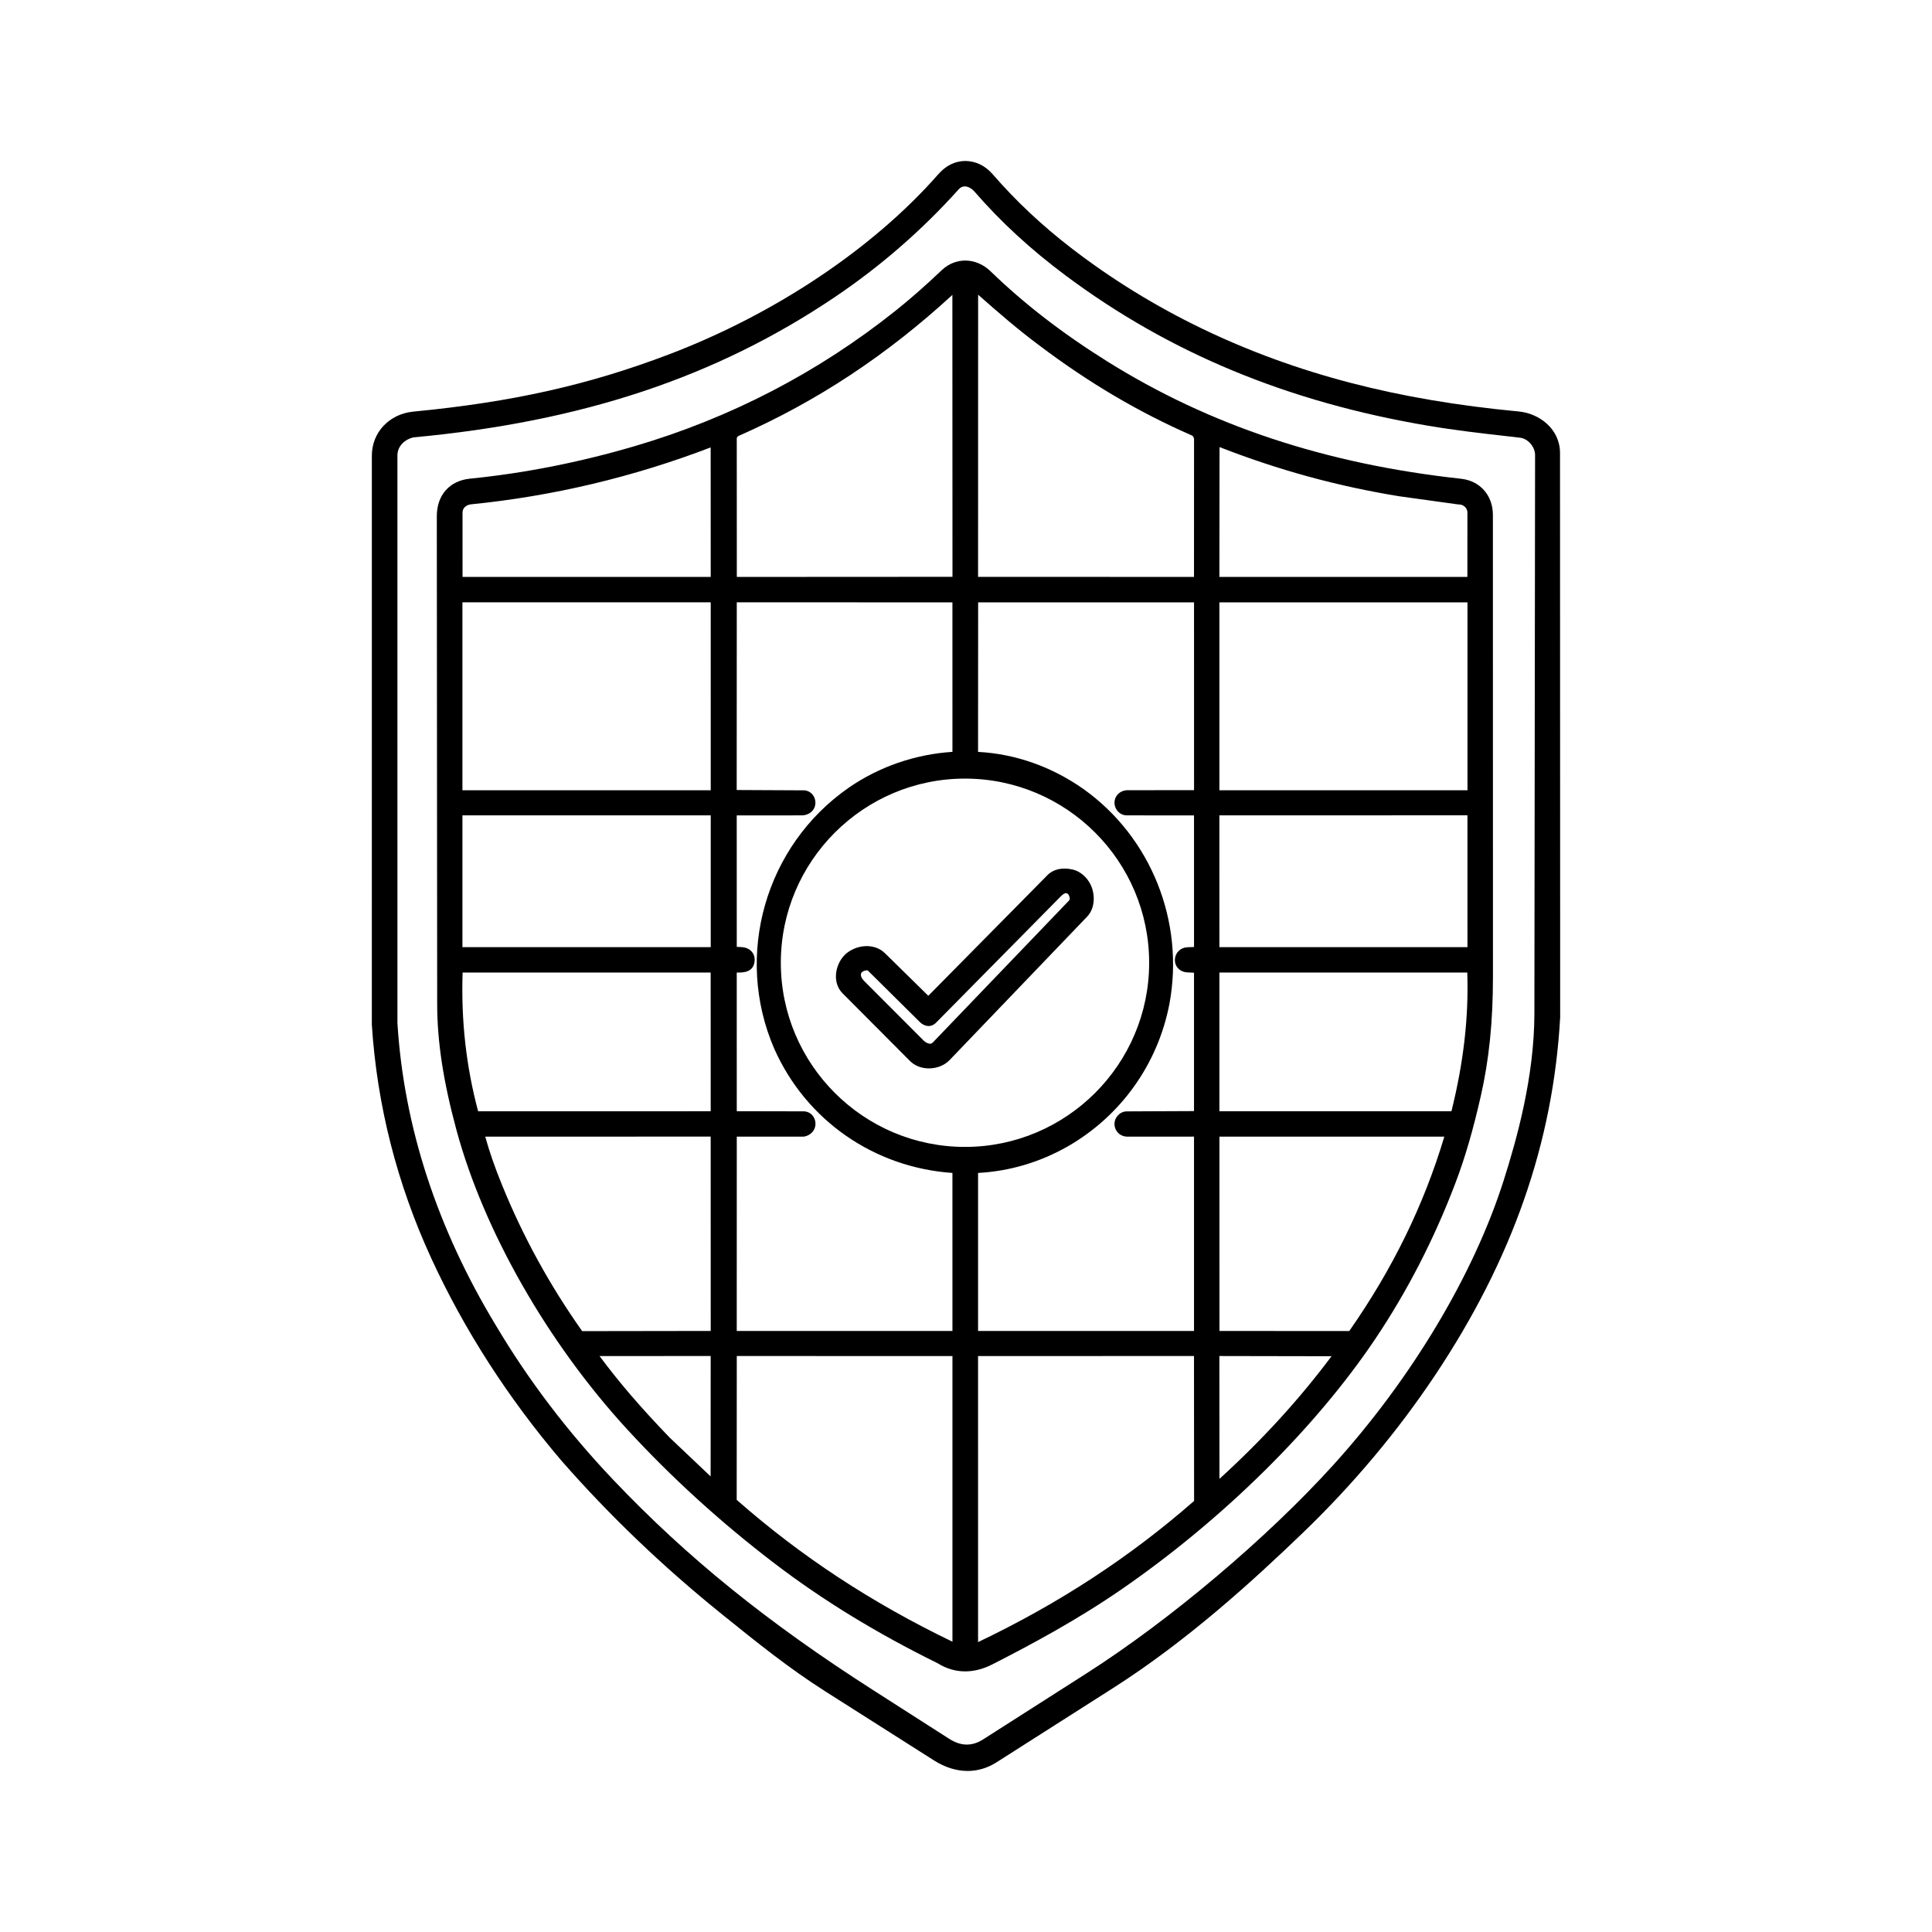
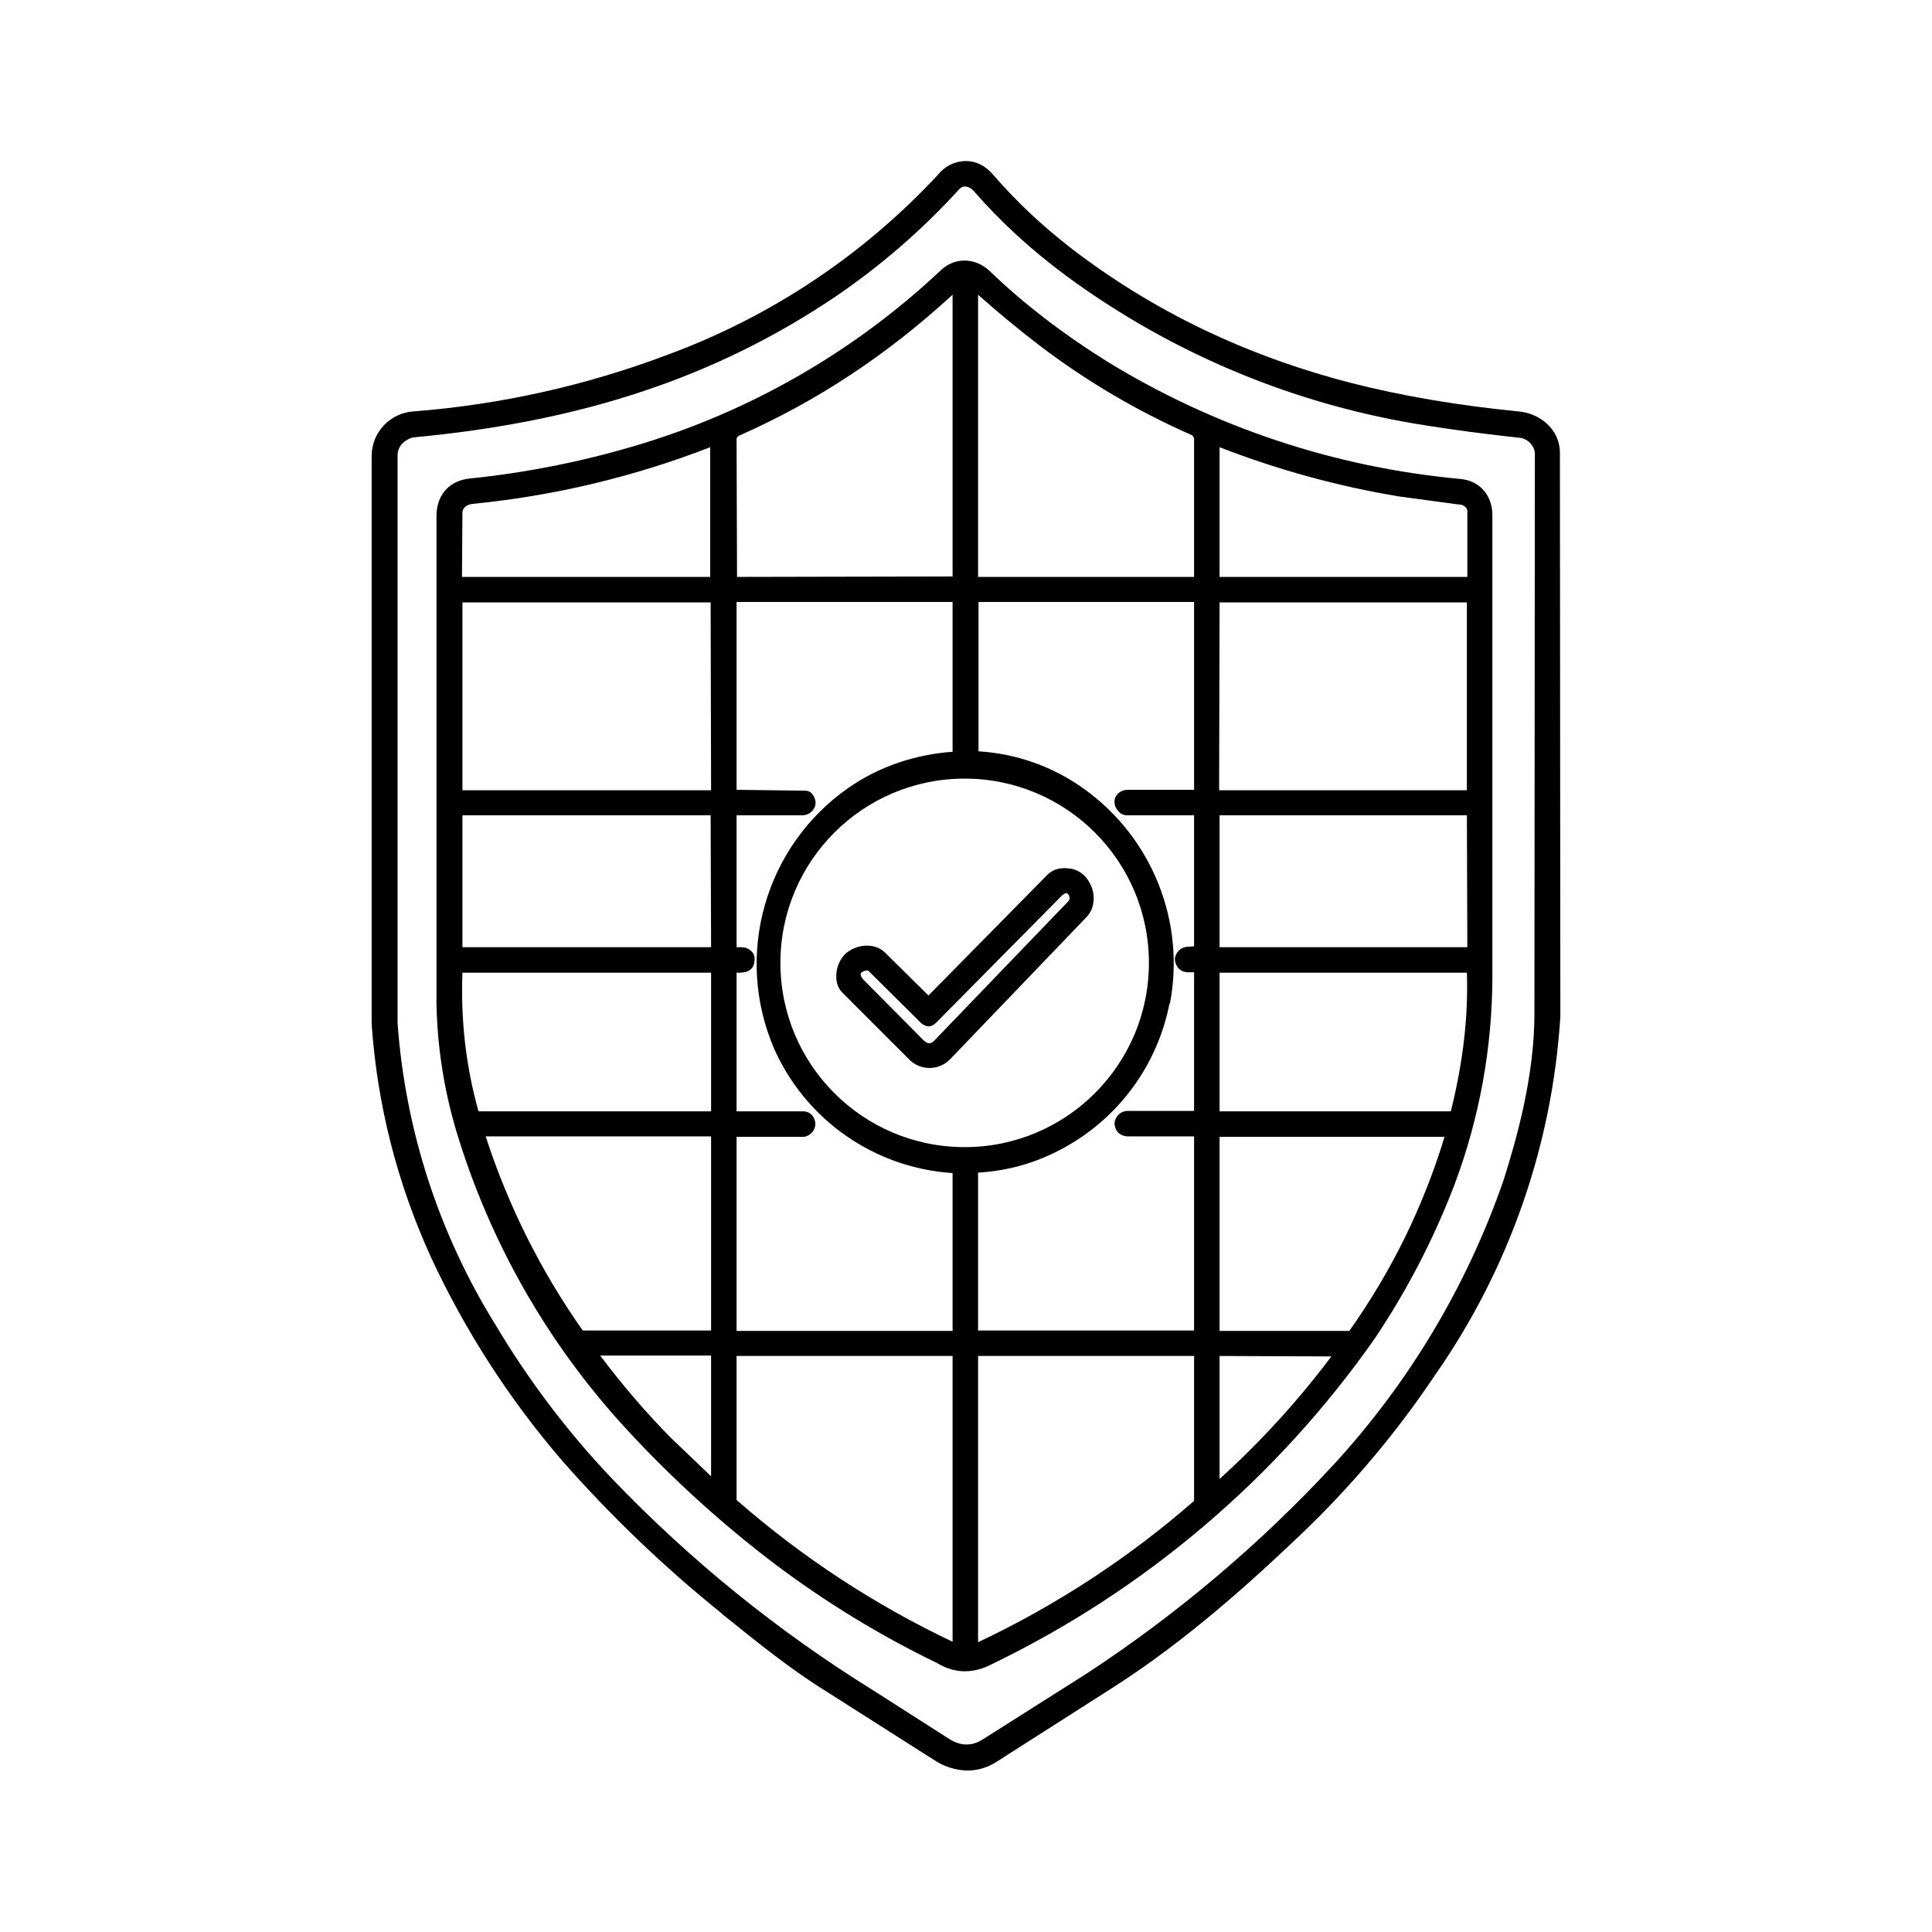
- <svg xmlns="http://www.w3.org/2000/svg" width="432pt" height="432pt" viewBox="0 0 432 432" version="1.2">
-   <g id="surface1">
-     <path style=" stroke:none;fill-rule:nonzero;fill:rgb(0%,0%,0%);fill-opacity:1;" d="M 343.246 101.742 L 343.094 226.637 C 343.074 240.762 339.176 254.664 336.242 263.895 C 329.531 285.016 315.66 308.207 298.184 327.516 C 283.352 343.902 261.676 362.211 242.965 374.16 L 219.828 388.934 C 217.344 390.52 214.859 390.477 212.242 388.801 L 195.348 377.988 C 171.551 362.766 153.59 348.234 137.109 330.879 C 126.938 320.164 118.125 308.574 110.914 296.422 C 97.715 274.652 90.293 251.871 88.867 228.77 L 88.863 101.848 C 88.863 99.617 90.695 98.191 92.418 97.801 C 130.172 94.312 160.141 84.332 186.719 66.395 C 196.91 59.52 206.207 51.426 214.352 42.344 C 214.758 41.891 215.223 41.672 215.73 41.68 C 216.449 41.688 217.285 42.137 217.91 42.855 C 223.781 49.625 230.449 55.766 238.301 61.621 C 261.477 78.922 287.973 89.898 319.297 95.188 C 325.367 96.215 331.113 96.871 337.195 97.562 L 339.898 97.875 C 341.652 98.074 343.25 99.922 343.246 101.742 M 348.824 101.309 C 348.824 95.836 344.09 92.434 339.633 92.012 C 325.891 90.715 313.594 88.625 302.039 85.617 C 278.605 79.523 257.57 69.375 239.523 55.457 C 232.926 50.367 227.188 44.977 221.98 38.977 C 220.273 37.012 218.152 36.023 215.887 35.992 C 213.531 36.012 211.531 36.992 209.777 38.992 C 195.242 55.551 173.297 70.223 149.57 79.246 C 131.566 86.094 114.473 89.918 92.418 92.039 C 87.047 92.555 83.148 96.688 83.148 101.863 L 83.141 229.102 C 84.297 247.121 88.77 264.699 96.43 281.348 C 103.801 297.363 113.598 312.594 125.559 326.633 C 136.211 338.801 148.234 350.312 161.301 360.844 L 161.621 361.105 C 169.242 367.25 176.445 373.055 184.559 378.207 L 208.828 393.625 C 211.316 395.203 213.867 395.992 216.355 395.992 C 218.609 395.992 220.809 395.344 222.855 394.039 L 248.895 377.449 C 265.531 366.848 280.238 353.398 291.191 342.867 C 302.52 331.977 312.543 320.031 320.977 307.371 C 338.191 281.531 347.312 255.406 348.859 227.438 Z M 348.824 101.309 " />
-     <path style=" stroke:none;fill-rule:nonzero;fill:rgb(0%,0%,0%);fill-opacity:1;" d="M 158.922 211.789 L 103.402 211.789 L 103.402 182.312 L 158.922 182.312 Z M 158.914 248.48 L 106.91 248.484 C 104.23 238.449 103.094 228.285 103.438 217.465 L 158.906 217.461 Z M 158.922 176.707 L 103.398 176.711 L 103.398 134.684 L 158.918 134.68 Z M 103.422 114.633 C 103.422 113.477 104.379 112.863 105.328 112.77 C 123.652 110.934 141.668 106.652 158.906 100.043 L 158.918 128.996 L 103.426 129.004 Z M 158.918 297.602 L 130.176 297.645 C 122.945 287.441 116.914 276.449 112.254 264.965 C 110.633 260.977 109.453 257.59 108.5 254.156 L 158.91 254.145 Z M 158.91 303.207 L 158.898 330.129 L 149.73 321.441 C 143.305 314.773 138.406 309.078 134.062 303.219 Z M 261.484 224.477 C 264.914 206.07 257.387 187.223 242.305 176.457 C 235.188 171.434 227.043 168.562 218.695 168.125 L 218.715 134.688 L 266.988 134.688 L 266.992 176.684 L 252.242 176.691 C 250.566 176.672 249.285 177.801 249.207 179.391 C 249.172 180.129 249.473 180.906 250.008 181.473 C 250.531 182.02 251.227 182.32 251.969 182.32 L 266.984 182.324 L 266.988 211.75 L 265.465 211.812 C 263.988 211.871 262.809 213.016 262.715 214.469 C 262.664 215.223 262.902 215.934 263.387 216.473 C 263.898 217.047 264.645 217.387 265.488 217.43 L 266.984 217.504 L 266.984 248.441 L 251.953 248.508 C 250.332 248.516 249.199 249.969 249.199 251.266 C 249.199 252.863 250.391 254.105 252.004 254.156 L 266.984 254.148 L 266.984 297.613 L 218.699 297.609 L 218.699 262.273 C 225.758 261.883 232.488 259.895 238.723 256.355 C 250.609 249.555 258.906 237.938 261.484 224.477 M 218.699 128.988 L 218.711 65.895 C 223.062 69.742 227.57 73.66 232.465 77.293 C 243.48 85.605 254.633 92.184 266.562 97.395 C 266.758 97.535 266.875 97.668 266.992 98.105 L 266.98 129 Z M 164.746 254.156 L 179.656 254.152 L 179.832 254.137 C 181.188 253.891 182.191 252.867 182.328 251.59 C 182.414 250.781 182.148 249.945 181.617 249.352 C 181.129 248.805 180.441 248.504 179.68 248.5 L 164.742 248.469 L 164.738 217.465 C 164.855 217.465 164.98 217.465 165.078 217.465 C 166.109 217.465 168.516 217.461 168.734 214.875 C 168.805 214.066 168.574 213.34 168.074 212.777 C 167.531 212.16 166.703 211.805 165.742 211.77 C 165.406 211.758 165.07 211.742 164.742 211.719 L 164.734 182.328 L 179.289 182.32 C 180.777 182.316 182.031 181.367 182.273 180.059 C 182.422 179.262 182.25 178.449 181.801 177.82 C 181.371 177.223 180.723 176.832 179.969 176.723 L 164.727 176.648 L 164.746 134.68 L 212.965 134.691 L 212.969 168.117 C 204.617 168.664 196.625 171.418 189.801 176.117 C 171.121 189.074 164.102 213.609 173.109 234.465 C 180.207 250.477 195.418 261.062 212.965 262.273 L 212.969 297.609 L 164.738 297.609 Z M 215.773 174.098 C 238.48 174.098 256.953 192.57 256.953 215.277 C 256.953 237.98 238.48 256.453 215.773 256.453 C 193.066 256.453 174.594 237.98 174.594 215.277 C 174.594 192.57 193.066 174.098 215.773 174.098 M 164.742 98.09 C 164.742 97.648 165.145 97.465 165.328 97.395 C 182.68 89.73 198.281 79.43 212.953 65.941 L 212.977 128.977 L 164.754 129.004 Z M 212.969 303.215 L 212.969 367.09 C 194.844 358.355 179.043 347.965 164.727 335.371 L 164.746 303.211 Z M 267 335.617 C 252.613 348.203 236.797 358.539 218.699 367.18 L 218.695 303.219 L 266.98 303.207 Z M 297.734 303.258 C 290.484 312.941 282.258 321.945 272.672 330.68 L 272.656 303.211 Z M 322.953 254.16 C 318.352 269.512 311.387 283.75 301.695 297.625 L 272.672 297.605 L 272.668 254.156 Z M 328.129 211.781 L 272.66 211.781 L 272.656 182.312 L 328.125 182.309 Z M 272.66 134.688 L 328.133 134.688 L 328.133 176.707 L 272.66 176.707 Z M 272.66 128.996 L 272.691 99.969 C 285.879 105.113 299.02 108.715 312.844 110.961 L 326.145 112.805 L 326.227 112.801 C 326.68 112.777 327.207 112.984 327.574 113.344 C 327.926 113.684 328.117 114.129 328.117 114.594 L 328.113 129.004 Z M 324.547 248.477 L 272.66 248.473 L 272.66 217.465 L 328.086 217.465 C 328.43 227.371 327.266 237.535 324.547 248.477 M 326.695 107.051 C 296.406 103.742 270.535 95.16 247.598 80.82 C 237.555 74.539 229.02 67.949 221.5 60.668 C 218.297 57.562 213.703 57.449 210.59 60.402 C 206.836 63.957 203.562 66.832 200.289 69.445 C 182.961 83.281 163.273 93.496 141.773 99.801 C 129.535 103.391 117.199 105.82 105.105 107.027 C 100.52 107.484 97.668 110.703 97.672 115.43 L 97.754 224.508 C 97.758 232.926 99.137 241.91 102.094 252.785 C 108.207 275.289 122.484 300.289 140.285 319.656 C 150.125 330.363 161.188 340.43 173.164 349.57 C 183.977 357.824 195.949 365.148 209.688 371.922 C 211.617 373.121 213.68 373.723 215.809 373.723 C 217.809 373.723 219.867 373.195 221.938 372.137 C 230.641 367.691 240.891 362.211 250.934 355.27 C 273.59 339.609 294.234 319.203 307.582 299.289 C 314.695 288.676 320.68 277.035 325.375 264.691 C 327.57 258.93 329.34 252.883 331.109 245.086 C 332.965 236.941 333.828 228.449 333.828 218.367 L 333.816 115.156 C 333.816 110.773 330.953 107.516 326.695 107.051 " />
-     <path style=" stroke:none;fill-rule:nonzero;fill:rgb(0%,0%,0%);fill-opacity:1;" d="M 192.629 217.492 C 192.723 217.344 193.203 217.023 193.68 216.969 C 193.711 216.965 193.754 216.961 193.801 216.961 C 193.898 216.961 194.012 216.977 194.074 217.039 L 205.652 228.504 C 206.266 229.113 206.953 229.406 207.629 229.43 C 208.059 229.426 208.699 229.289 209.32 228.66 L 237.164 200.461 C 238.148 199.461 238.527 199.707 238.73 199.836 C 238.859 199.922 239.133 200.316 239.188 200.77 C 239.215 201.027 239.168 201.227 239.039 201.359 L 208.617 233.066 C 208.41 233.281 208.191 233.387 207.938 233.387 C 207.52 233.348 206.977 233.121 206.535 232.68 L 193.188 219.312 L 193.188 219.309 C 192.711 218.832 192.273 218.066 192.629 217.492 M 203.461 237.227 C 204.531 238.305 206.043 238.895 207.715 238.895 C 207.738 238.895 207.762 238.895 207.781 238.895 C 209.559 238.875 211.223 238.195 212.344 237.023 L 243.078 204.969 C 244.945 203.02 244.879 199.875 243.844 197.773 C 243.012 196.082 241.484 194.801 239.859 194.43 C 237.539 193.902 235.543 194.344 234.234 195.664 L 207.57 222.66 L 197.887 213.148 C 195.402 210.711 191.312 211.293 189.047 213.367 C 187.773 214.531 186.957 216.379 186.914 218.188 C 186.879 219.719 187.402 221.105 188.395 222.102 Z M 203.461 237.227 " />
-   </g>
+ <svg xmlns="http://www.w3.org/2000/svg" viewBox="0 0 432 432">
+   <path fill="currentColor" d="m343.2 101.7-.1 125c0 14-4 28-6.9 37.2a182 182 0 0 1-38 63.6 297 297 0 0 1-55.2 46.7l-23.2 14.7q-3.7 2.4-7.6-.1L195.3 378a299 299 0 0 1-58.2-47.1 194 194 0 0 1-26.2-34.5 148 148 0 0 1-22-67.6v-127c0-2.2 1.8-3.6 3.5-4 37.8-3.5 67.7-13.5 94.3-31.4q15.3-10.4 27.7-24 .6-.7 1.3-.7 1.2 0 2.2 1.2 8.7 10 20.4 18.7a183 183 0 0 0 81 33.6q8.9 1.4 17.9 2.4l2.7.3c1.8.2 3.4 2 3.3 3.8m5.6-.4c0-5.5-4.7-8.9-9.2-9.3q-20.4-2-37.6-6.4-35.2-9.1-62.5-30.1-9.8-7.6-17.5-16.5-2.6-3-6.1-3a8 8 0 0 0-6.1 3 156 156 0 0 1-60.2 40.2A206 206 0 0 1 92.4 92a10 10 0 0 0-9.3 9.9V229q1.9 27.2 13.3 52.2a197 197 0 0 0 29.2 45.3 287 287 0 0 0 35.7 34.2l.3.3c7.6 6.1 14.8 12 23 17.1l24.2 15.4a14 14 0 0 0 7.6 2.4 12 12 0 0 0 6.5-2l26-16.6c16.6-10.6 31.3-24 42.3-34.5a214 214 0 0 0 29.8-35.5 157 157 0 0 0 27.9-80Zm0 0" />
+   <path fill="currentColor" d="M159 211.8h-55.6v-29.5h55.5Zm0 36.7h-52q-4.2-14.9-3.6-31H159Zm0-71.8h-55.6v-42h55.5Zm-55.6-62c0-1.2 1-1.8 2-2Q133 110 158.8 100v29h-55.5ZM159 297.5h-28.7a162 162 0 0 1-21.7-43.4H159Zm0 5.6v27l-9.2-8.8a183 183 0 0 1-15.6-18.2Zm102.6-78.7a48 48 0 0 0-19.2-48 45 45 0 0 0-23.6-8.4v-33.4H267v42h-14.8c-1.6 0-3 1.1-3 2.7q0 1.1.8 2 .8 1 2 1h15v29.3l-1.5.1a3 3 0 0 0-2.8 2.7q0 1 .7 2a3 3 0 0 0 2 1h1.6v31h-15a3 3 0 0 0-2.8 2.8q.2 2.6 2.8 2.9h15v43.4h-48.3v-35.3q10.6-.6 20-6a47 47 0 0 0 22.8-31.8M218.7 129V65.9q6.5 5.8 13.8 11.4a167 167 0 0 0 34 20q.4.3.5.8V129Zm-54 125.2h15.1a3 3 0 0 0 2.5-2.6 3 3 0 0 0-.7-2.2q-.8-.9-2-.9h-14.9v-31h.4c1 0 3.4 0 3.6-2.6q.2-1.3-.6-2.1-.9-1-2.4-1h-1v-29.5h14.6a3 3 0 0 0 3-2.2 3 3 0 0 0-.5-2.3q-.6-1-1.8-1l-15.3-.2v-42H213v33.5c-8.4.6-16.4 3.3-23.2 8a48 48 0 0 0-16.7 58.4 47 47 0 0 0 39.9 27.8v35.3h-48.3Zm51-80.1a41.2 41.2 0 1 1 0 82.4 41.2 41.2 0 0 1 0-82.4m-51-76q.2-.6.6-.7c17.4-7.7 33-18 47.7-31.5v63l-48.2.1ZM213 303.2v63.9a210 210 0 0 1-48.3-31.7v-32.2Zm54 32.4a209 209 0 0 1-48.3 31.6v-64H267Zm30.7-32.3a195 195 0 0 1-25 27.4v-27.5Zm25.3-49.1a150 150 0 0 1-21.3 43.4h-29v-43.4Zm5.1-42.4h-55.4v-29.5H328Zm-55.4-77.1H328v42h-55.4Zm0-5.7v-29q19.6 7.6 40.1 11l13.3 1.8h.1q.8 0 1.4.5t.5 1.3V129Zm51.8 119.5h-51.8v-31H328q.5 14.7-3.6 31m2.2-141.4a183 183 0 0 1-79.1-26.3q-15-9.4-26.1-20.1c-3.2-3.1-7.8-3.3-11-.3a170 170 0 0 1-68.8 39.4A202 202 0 0 1 105 107c-4.6.5-7.4 3.7-7.4 8.4v109.1a107 107 0 0 0 4.4 28.3 171 171 0 0 0 38.2 66.9 254 254 0 0 0 32.9 29.9 219 219 0 0 0 36.5 22.3q3 1.8 6.1 1.8t6.1-1.6a223 223 0 0 0 85.6-72.8 172 172 0 0 0 17.9-34.6 133 133 0 0 0 8.4-46.3V115.2c0-4.4-2.8-7.7-7.1-8.1" />
+   <path fill="currentColor" d="M192.6 217.5a2 2 0 0 1 1.2-.5h.3l11.6 11.5a3 3 0 0 0 2 1q.7 0 1.6-.8l27.9-28.2c1-1 1.3-.8 1.5-.7q.3.2.5 1l-.2.6-30.4 31.6-.7.3q-.7 0-1.4-.7l-13.3-13.4c-.5-.5-1-1.2-.6-1.8m10.9 19.7a6.4 6.4 0 0 0 8.9-.2l30.7-32c1.8-2 1.8-5.1.7-7.2q-1.3-2.7-4-3.4-3.6-.7-5.6 1.3l-26.6 27-9.7-9.6c-2.5-2.4-6.6-1.8-8.9.3a7 7 0 0 0-2 4.8q-.1 2.4 1.4 3.9Zm0 0" />
</svg>
